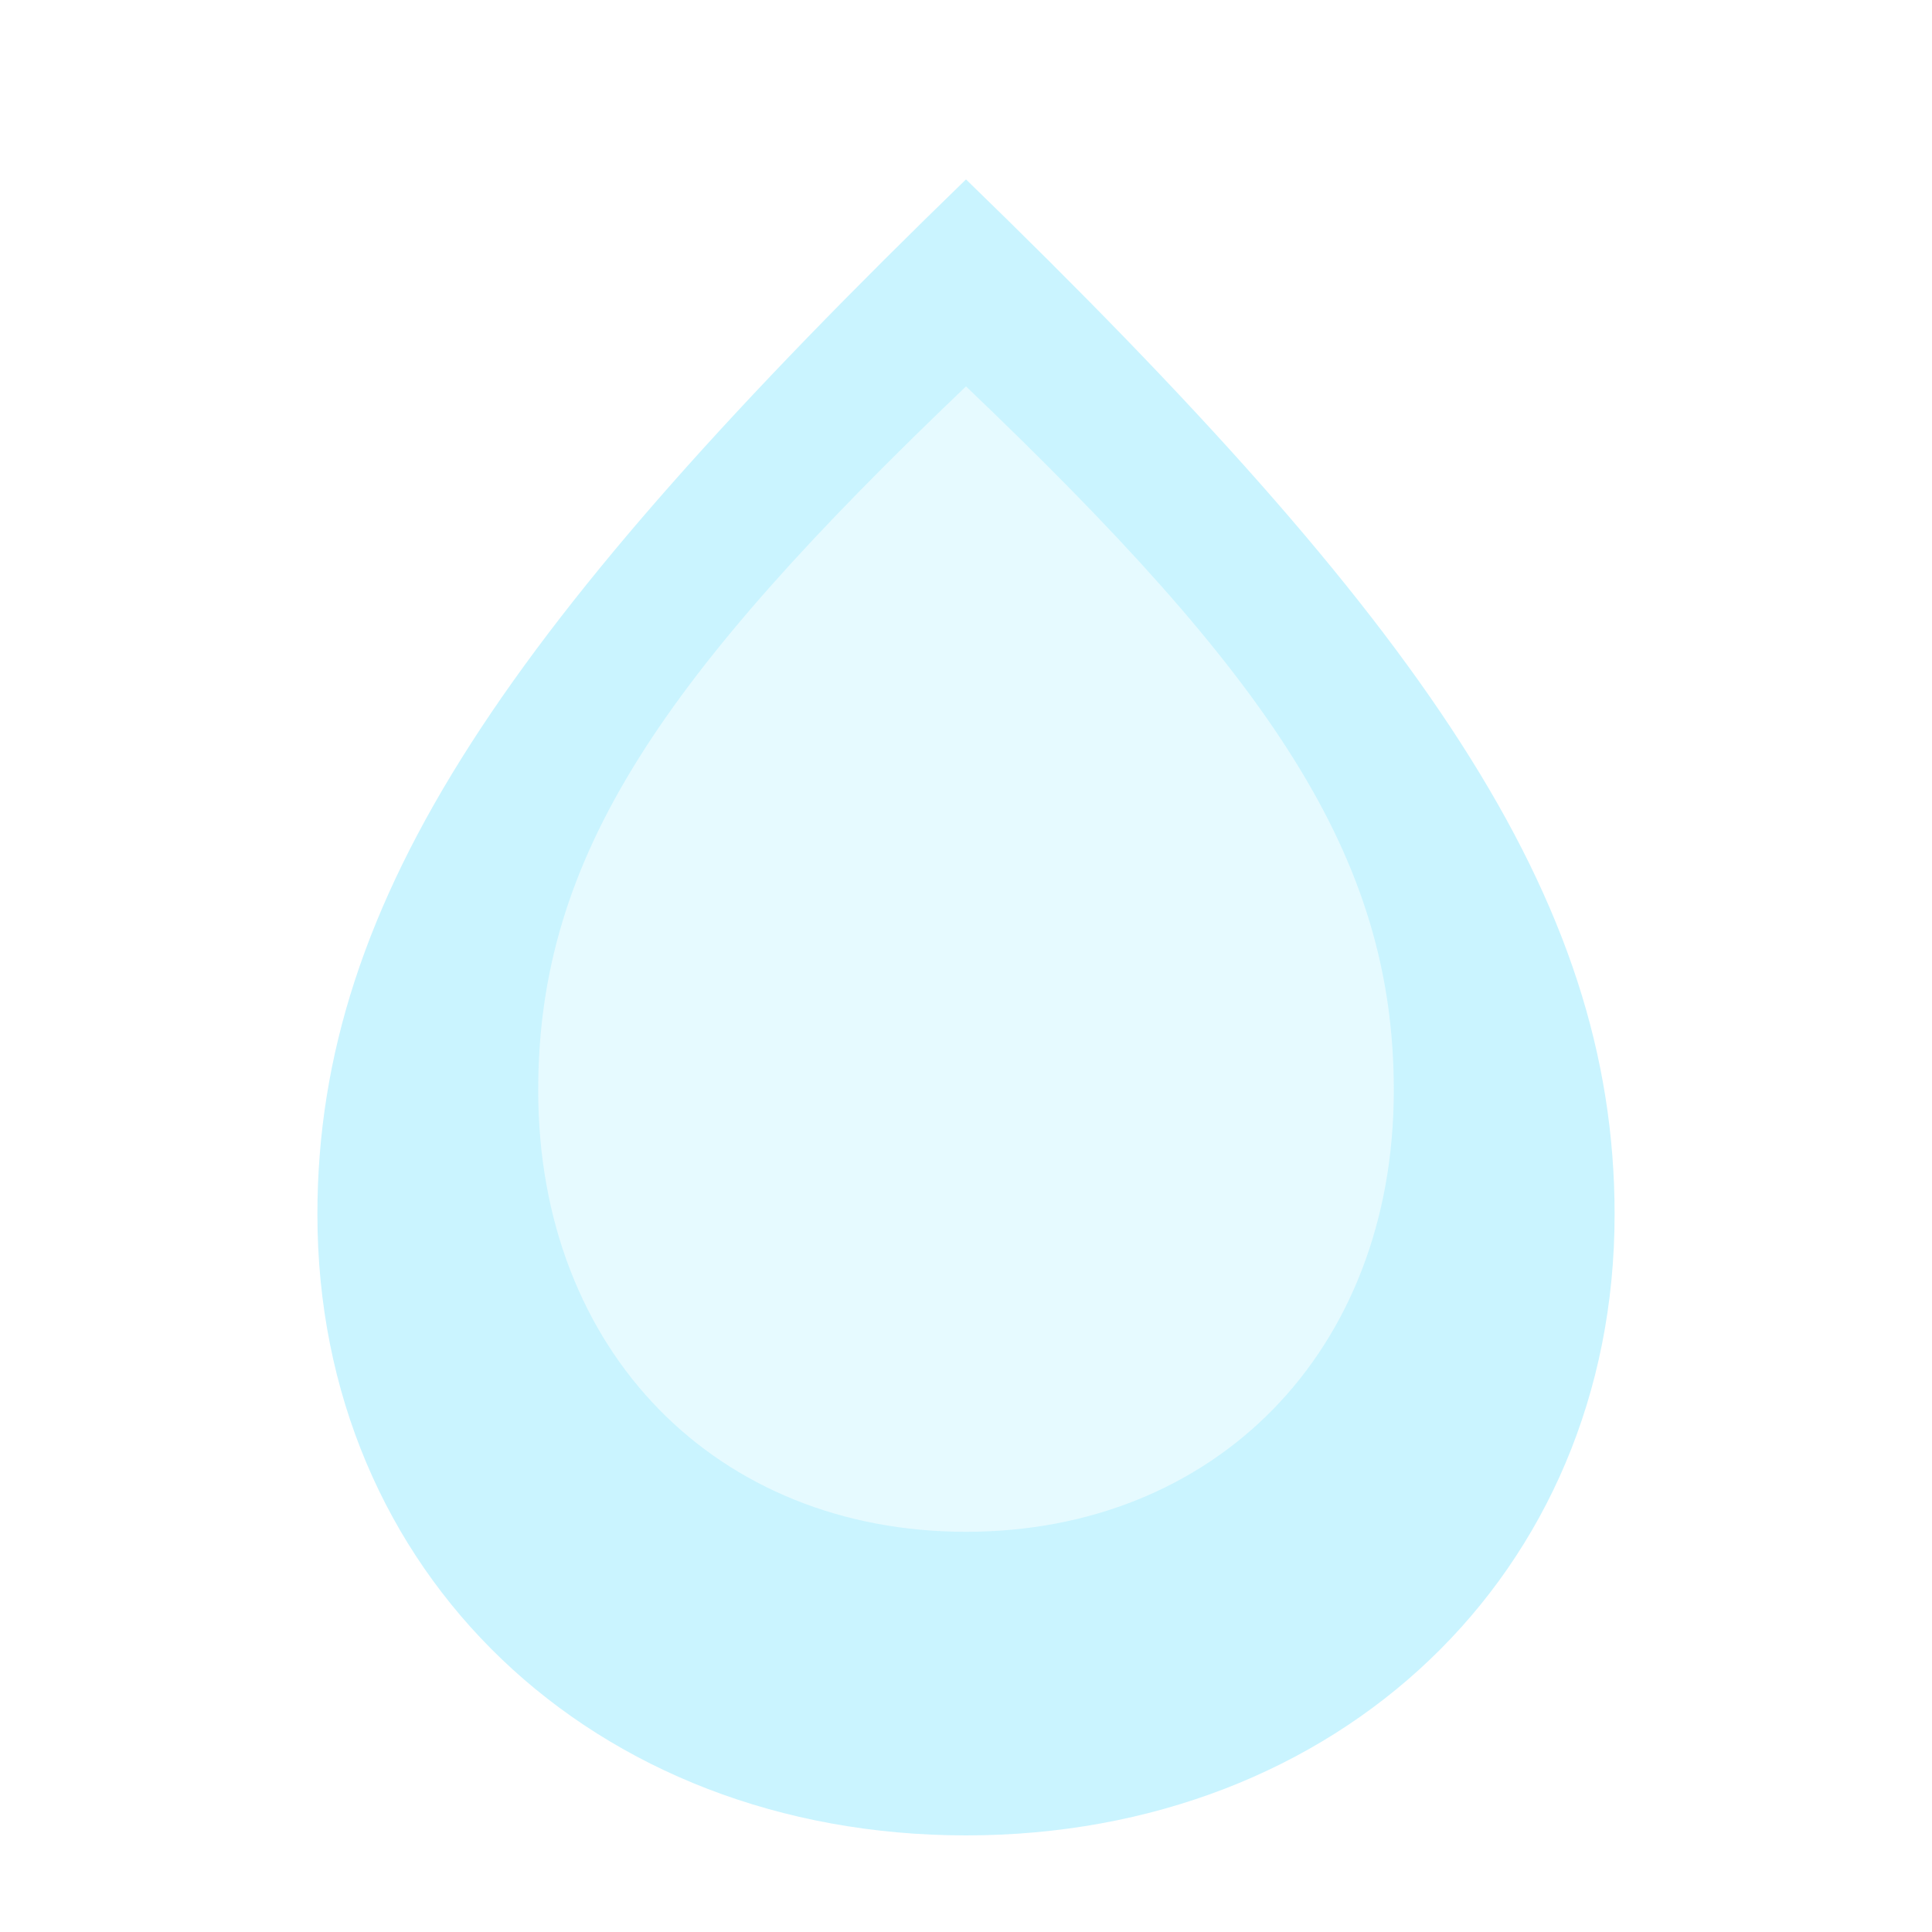
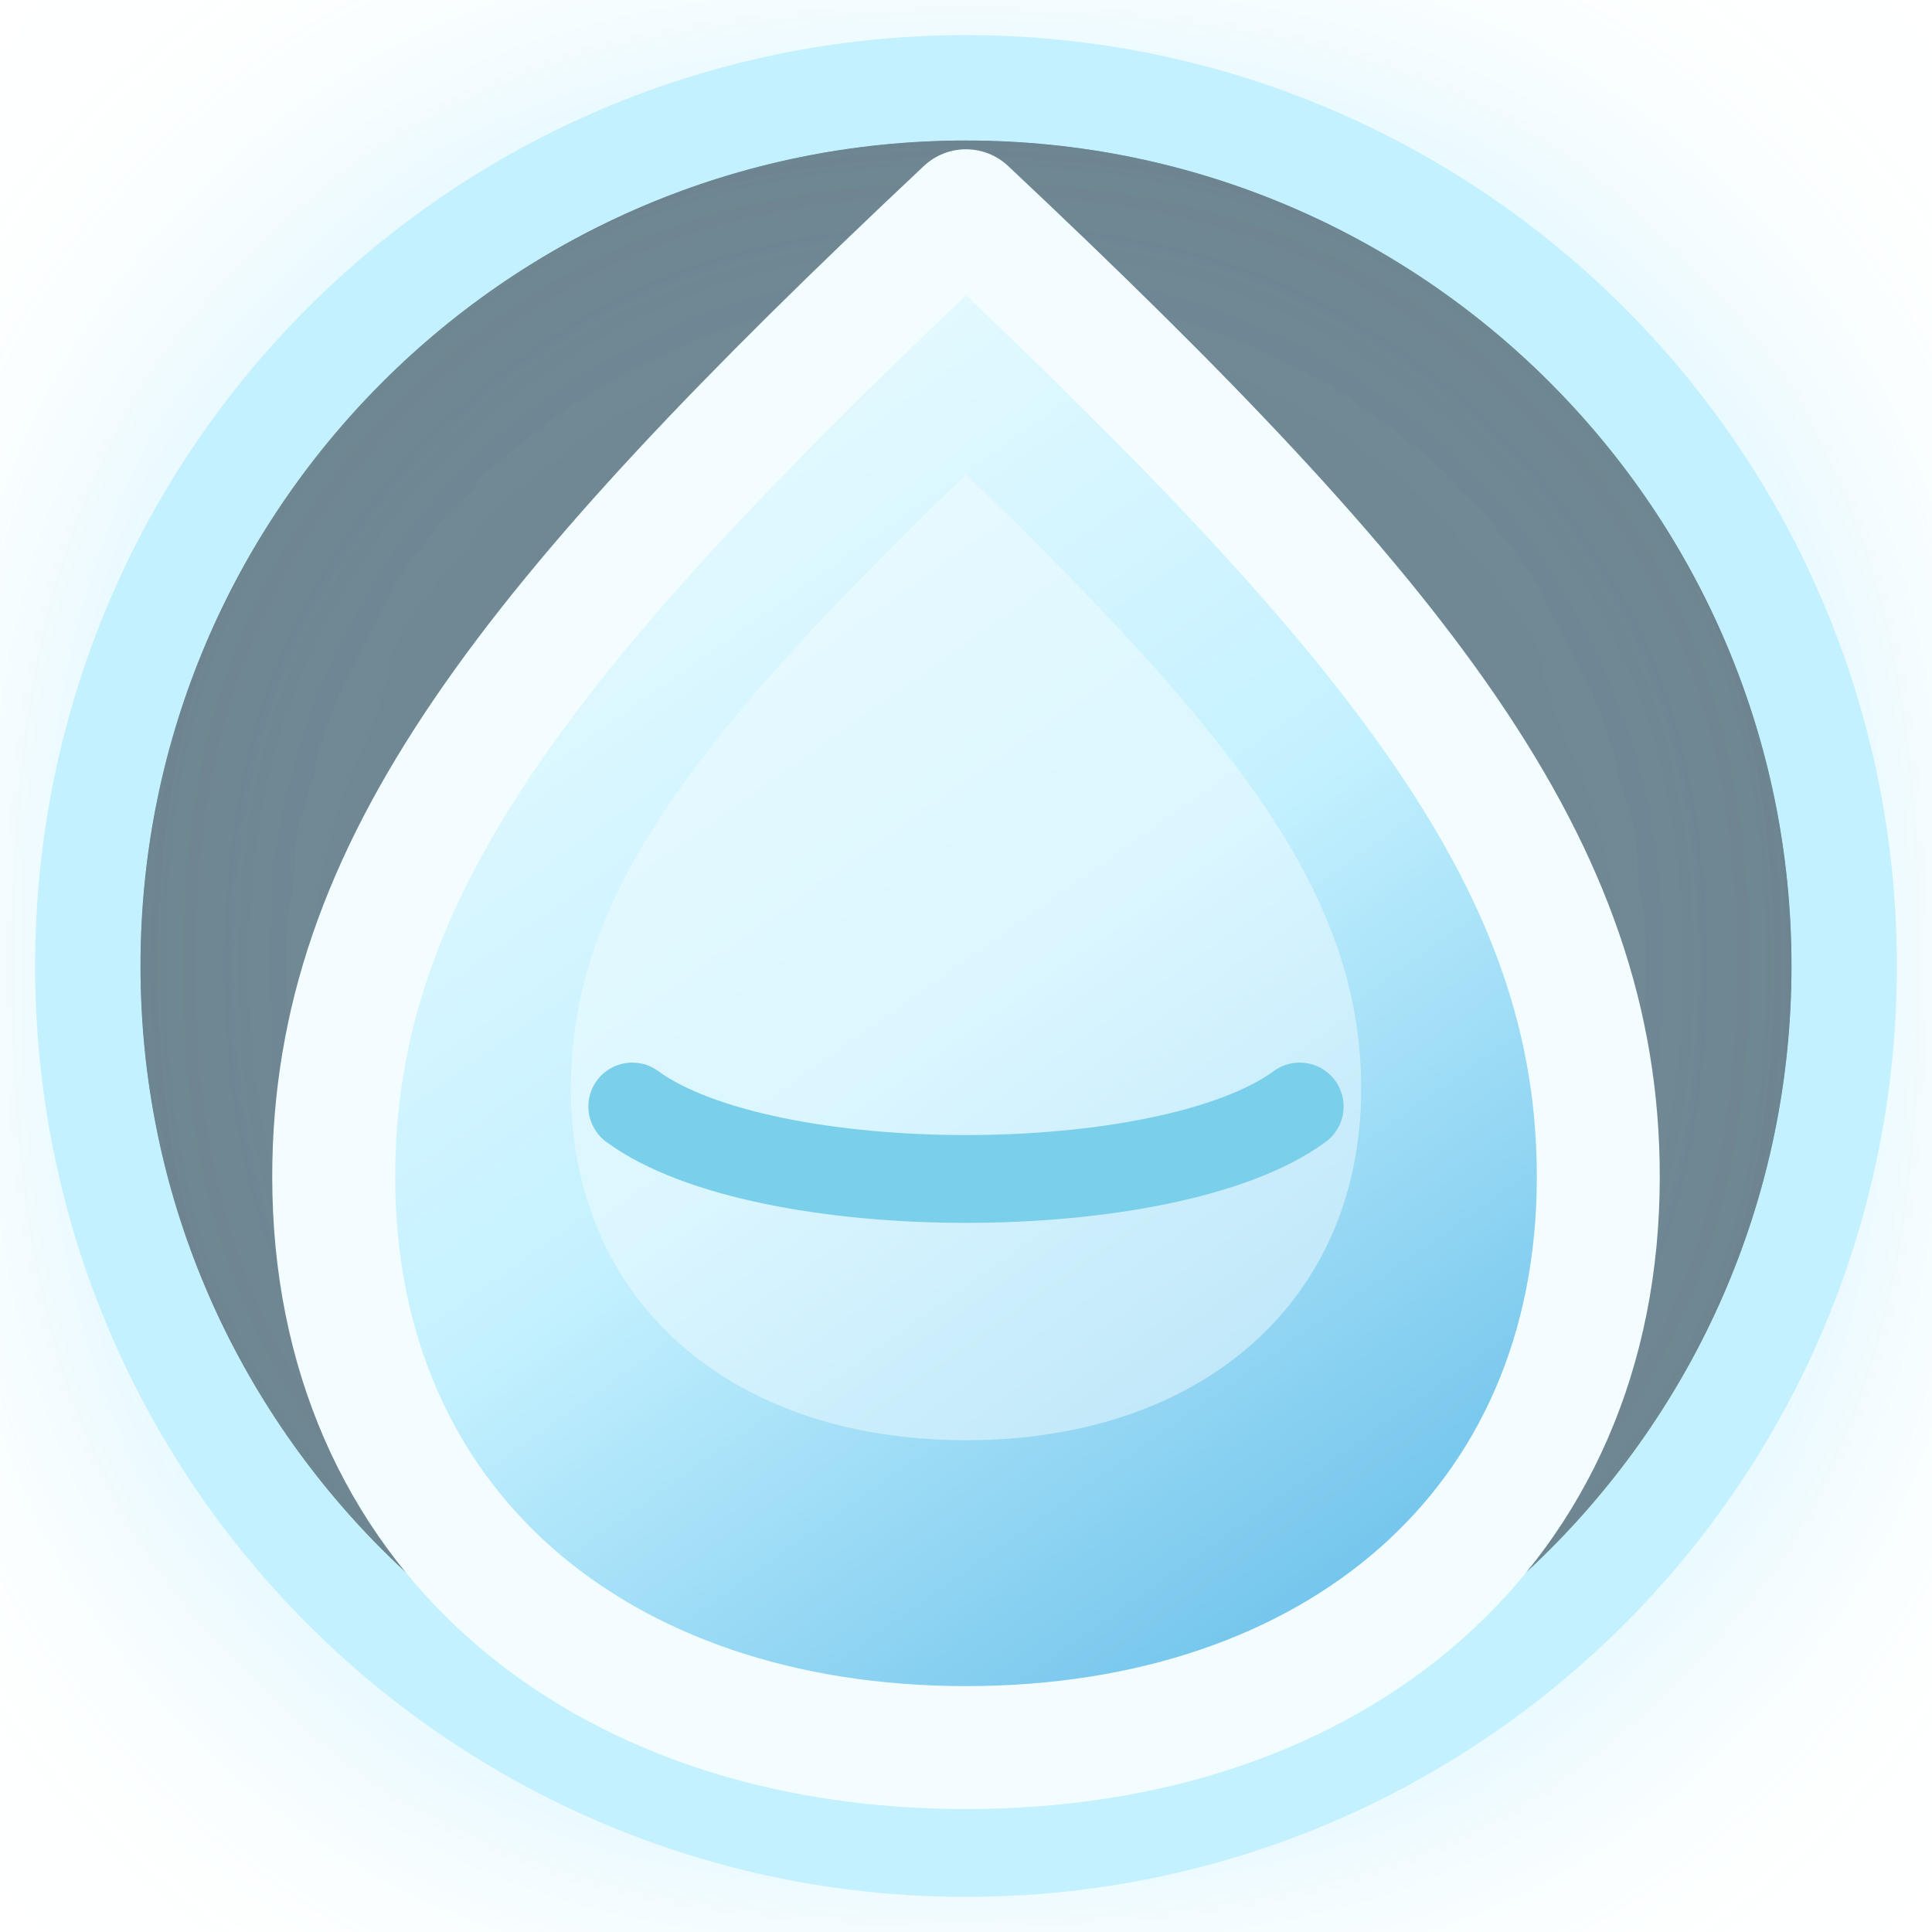
- <svg xmlns="http://www.w3.org/2000/svg" width="14" height="14" viewBox="0 0 14 14" fill="none">
-   <path d="M7 1.3C10.3 4.5 11.7 6.5 11.7 8.8C11.7 11.4 9.7 13.3 7 13.3C4.3 13.3 2.3 11.4 2.3 8.8C2.3 6.5 3.7 4.5 7 1.3Z" fill="#CAF4FF" />
-   <path d="M7 2.8C9.2 4.9 10.1 6.2 10.1 7.9C10.1 9.8 8.8 11.1 7 11.1C5.2 11.1 3.9 9.8 3.9 7.9C3.9 6.2 4.8 4.9 7 2.8Z" fill="#F3FDFF" fill-opacity="0.66" />
+ <svg xmlns="http://www.w3.org/2000/svg" width="22" height="22" viewBox="0 0 22 22" fill="none" role="img" aria-label="Mist bead">
+   <defs>
+     <filter id="mist-bead-glow" x="-35%" y="-35%" width="170%" height="170%" color-interpolation-filters="sRGB">
+       <feDropShadow dx="0" dy="0" stdDeviation="1.8" flood-color="#C4F1FF" flood-opacity="0.9" />
+     </filter>
+     <linearGradient id="mist-core" x1="5" y1="3" x2="17" y2="20" gradientUnits="userSpaceOnUse">
+       <stop stop-color="#F3FDFF" />
+       <stop offset="0.5" stop-color="#C4F1FF" />
+       <stop offset="1" stop-color="#5AB7E6" />
+     </linearGradient>
+   </defs>
+   <circle cx="11" cy="11" r="10" fill="#123044" fill-opacity="0.72" stroke="#C4F1FF" stroke-width="1.2" filter="url(#mist-bead-glow)" />
+   <path d="M11 2.4c5 4.7 7.2 7.5 7.2 11 0 4-3 6.5-7.2 6.5s-7.2-2.5-7.2-6.5c0-3.5 2.2-6.3 7.2-11Z" fill="url(#mist-core)" stroke="#F3FDFF" stroke-width="1.4" stroke-linejoin="round" />
+   <path d="M11 5.4c3.1 3 4.5 4.8 4.5 7 0 2.4-1.8 4-4.5 4s-4.5-1.6-4.5-4c0-2.2 1.4-4 4.5-7Z" fill="#F3FDFF" fill-opacity="0.5" />
+   <path d="M7.2 12.6c1.5 1.1 6.1 1.1 7.6 0" stroke="#7ACFEA" stroke-width="1" stroke-linecap="round" />
</svg>
